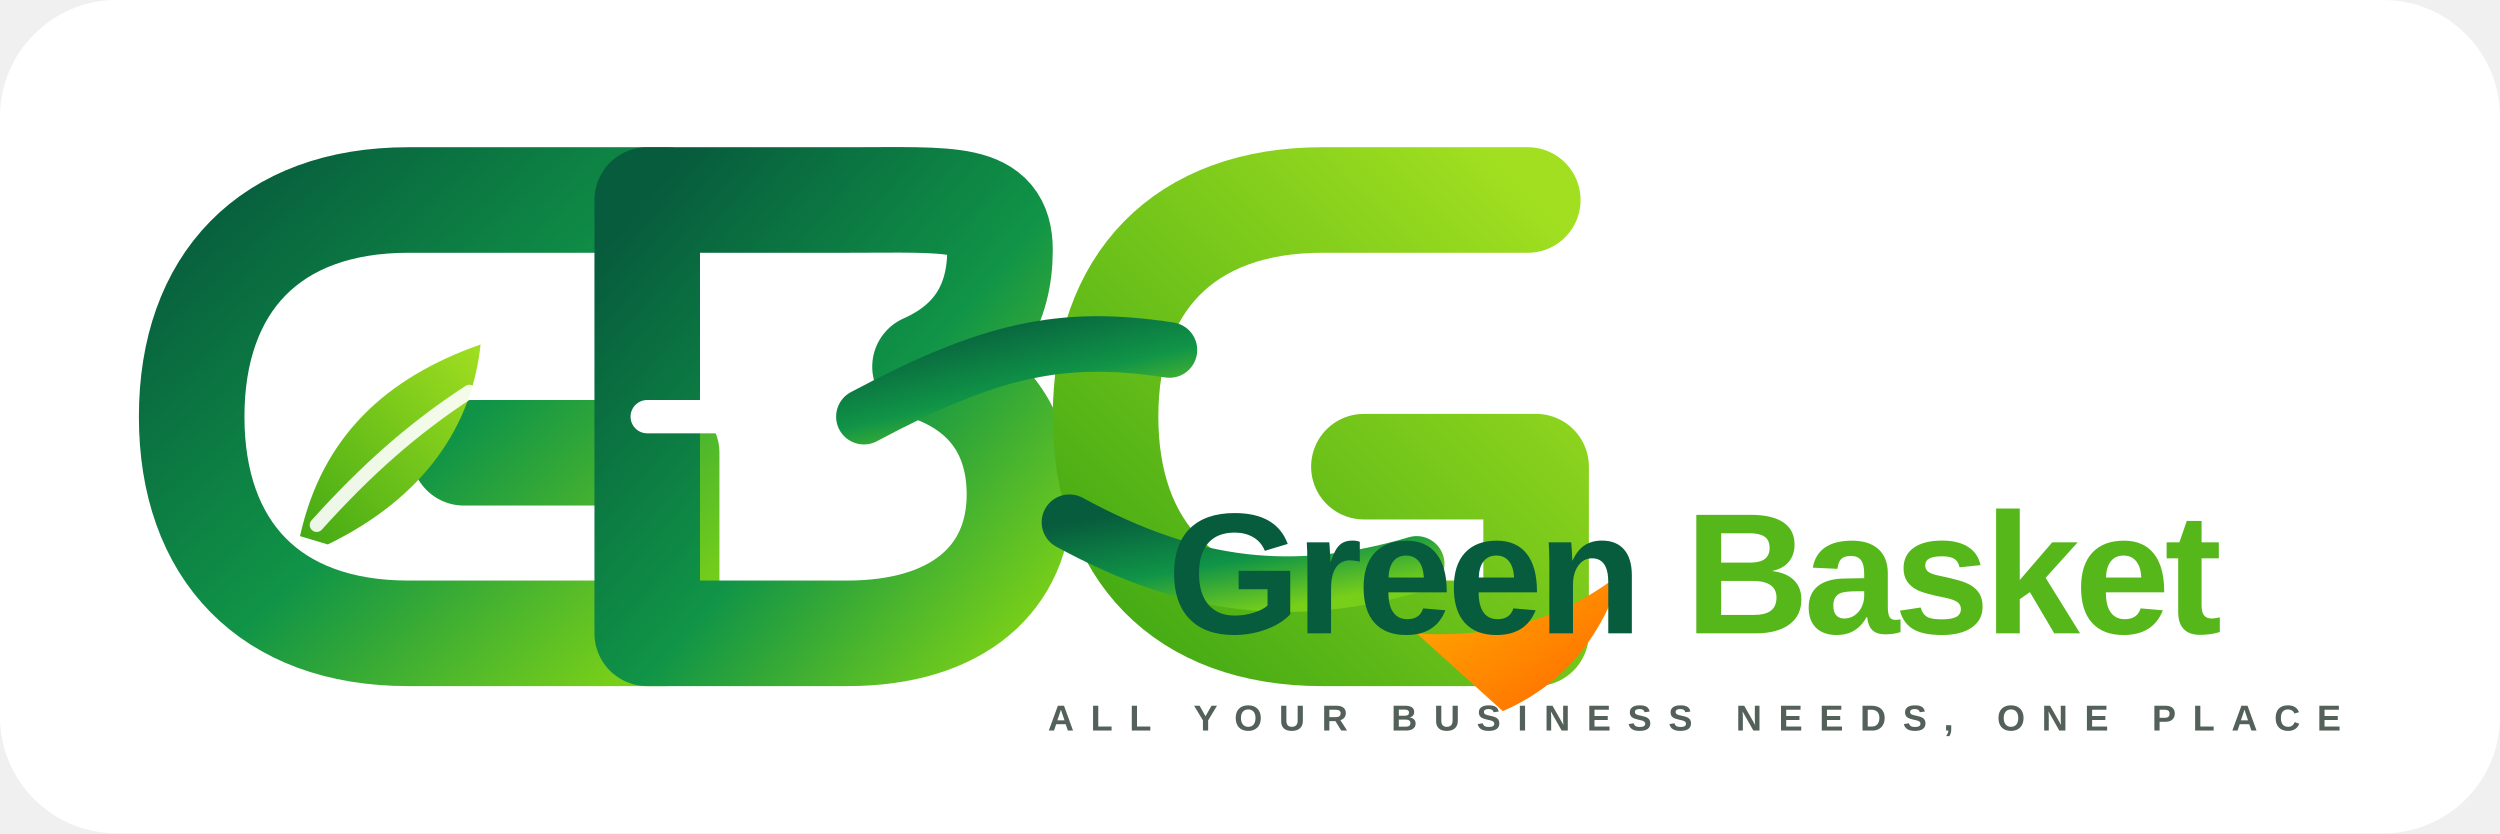
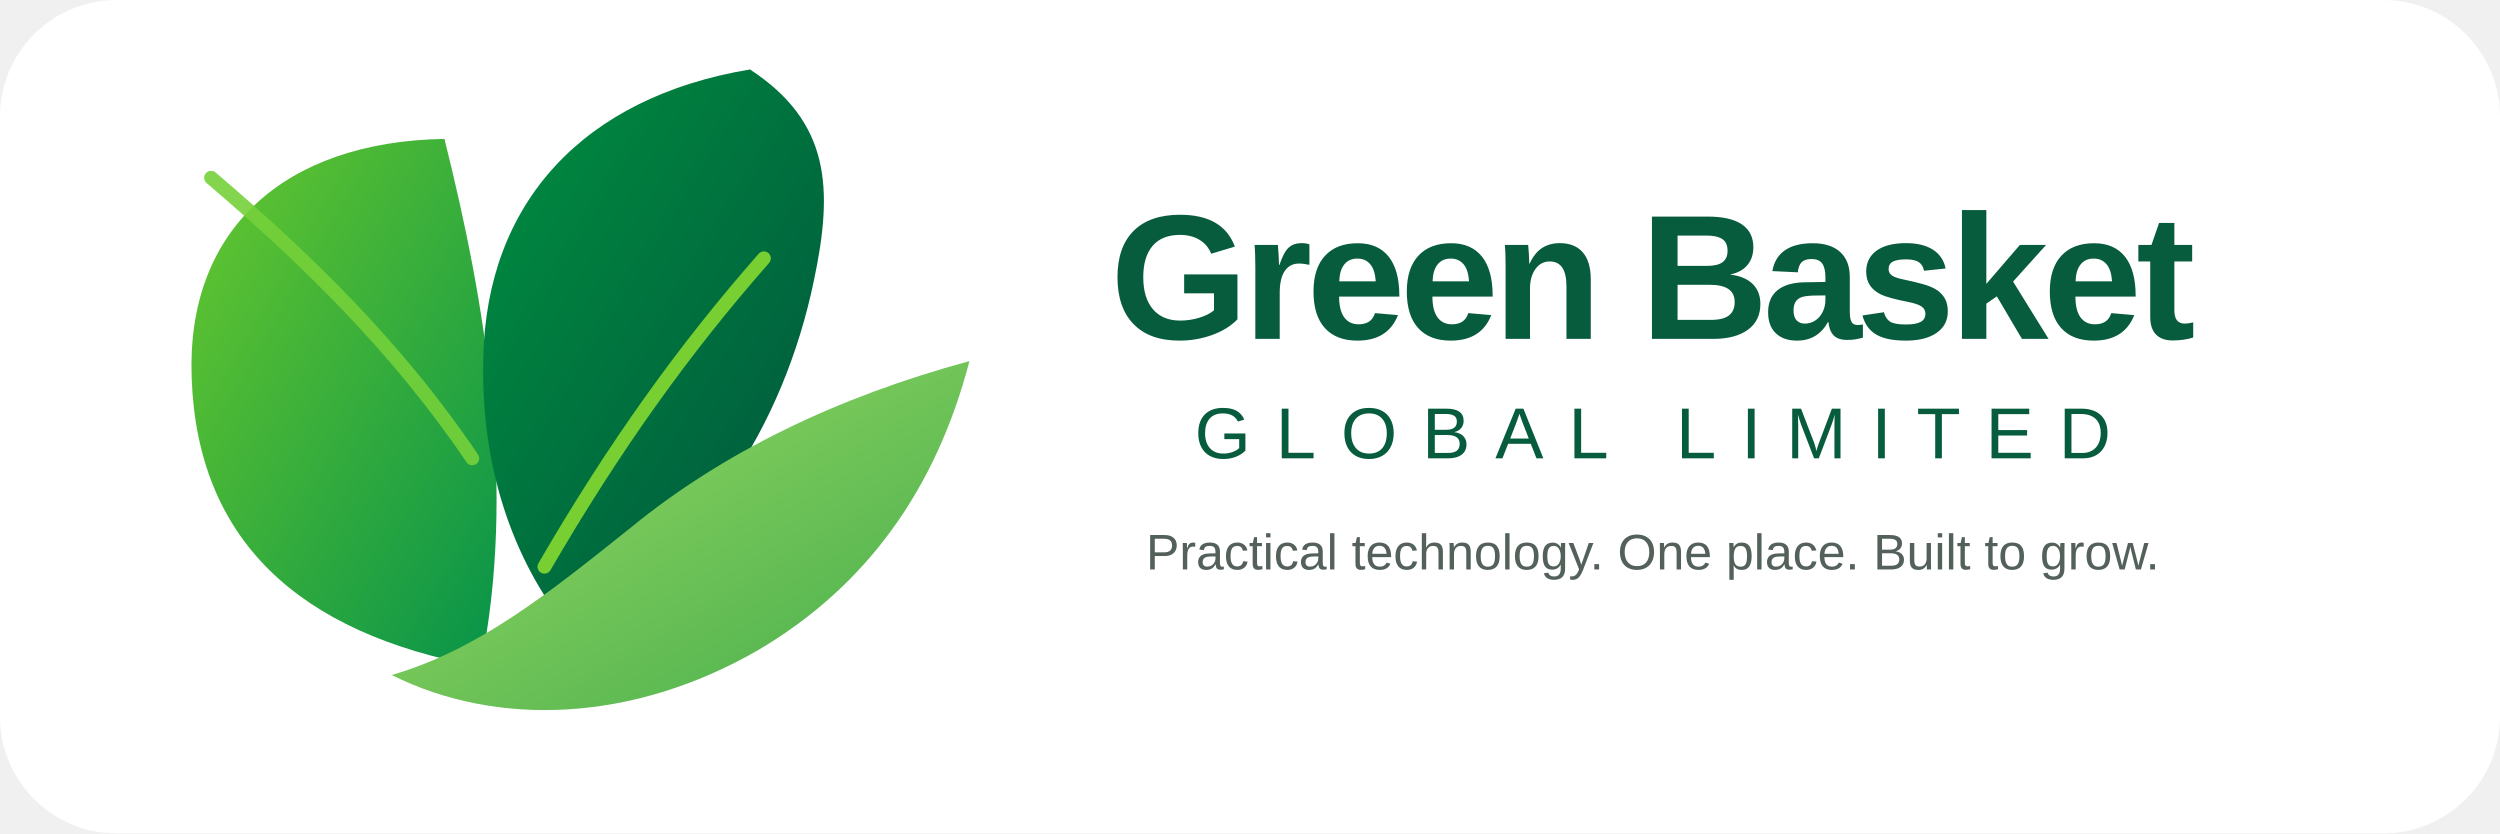
<svg xmlns="http://www.w3.org/2000/svg" viewBox="0 0 900 300" role="img" aria-labelledby="title desc">
  <defs>
-     <linearGradient id="green" x1="0" y1="0" x2="1" y2="1">
-       <stop offset="0" stop-color="#075c3d" />
-       <stop offset="0.55" stop-color="#109447" />
-       <stop offset="1" stop-color="#78cf19" />
+     <linearGradient id="leafDark" x1="0" y1="0" x2="1" y2="1">
+       <stop offset="0" stop-color="#008f3f" />
+       <stop offset="1" stop-color="#00533d" />
    </linearGradient>
-     <linearGradient id="lime" x1="0" y1="1" x2="1" y2="0">
-       <stop offset="0" stop-color="#42a914" />
-       <stop offset="1" stop-color="#a1df20" />
+     <linearGradient id="leafGreen" x1="0" y1="0" x2="1" y2="1">
+       <stop offset="0" stop-color="#68c82d" />
+       <stop offset="1" stop-color="#07934a" />
    </linearGradient>
-     <linearGradient id="orange" x1="0" y1="0" x2="1" y2="1">
-       <stop offset="0" stop-color="#ffb000" />
-       <stop offset="1" stop-color="#ff6500" />
+     <linearGradient id="leafLight" x1="0" y1="0" x2="1" y2="1">
+       <stop offset="0" stop-color="#9cdb62" />
+       <stop offset="1" stop-color="#45ad4d" />
    </linearGradient>
  </defs>
  <rect width="900" height="300" rx="42" fill="#ffffff" />
-   <g transform="translate(35 38)" stroke-linecap="round" stroke-linejoin="round">
-     <path d="M205 34H112C62 34 34 64 34 112s28 78 78 78h93v-65h-73" fill="none" stroke="url(#green)" stroke-width="38" />
-     <path d="M198 34v156h72c40 0 62-20 62-50 0-23-12-39-34-46 18-8 27-22 27-42 0-20-17-18-55-18z" fill="none" stroke="url(#green)" stroke-width="38" />
-     <path d="M198 112h65" stroke="#ffffff" stroke-width="12" />
-     <path d="M515 34h-74c-50 0-78 30-78 78s28 78 78 78h77v-60h-62" fill="none" stroke="url(#lime)" stroke-width="38" />
-     <path d="M276 112C321 88 347 82 386 88" fill="none" stroke="url(#green)" stroke-width="20" />
-     <path d="M350 150C394 174 431 178 475 165" fill="none" stroke="url(#green)" stroke-width="20" />
-     <path d="M73 155c8-36 31-57 65-69-3 29-20 55-55 72z" fill="url(#lime)" stroke="none" />
-     <path d="M79 151c18-20 35-35 55-48" fill="none" stroke="#ffffff" stroke-width="5" opacity=".9" />
-     <path d="M475 190c27 2 53-5 74-22-7 22-20 40-43 50z" fill="url(#orange)" stroke="none" />
+   <g transform="translate(45 25)">
+     <path d="M115 25C57 26 22 58 24 111c2 58 38 92 104 104 13-64 2-130-13-190z" fill="url(#leafGreen)" />
+     <path d="M31 39c34 29 67 61 94 101" fill="none" stroke="#74d03a" stroke-width="5" stroke-linecap="round" opacity=".9" />
+     <path d="M225 0C165 10 130 48 129 104c-1 38 10 72 31 98 47-27 77-73 88-126 7-33 6-57-23-76z" fill="url(#leafDark)" />
+     <path d="M151 179c25-43 50-78 79-111" fill="none" stroke="#78cf32" stroke-width="5" stroke-linecap="round" />
+     <path d="M96 218c38 19 87 17 132-9 39-23 64-58 76-104-48 13-89 33-122 60-30 24-55 44-86 53z" fill="url(#leafLight)" />
  </g>
-   <text x="610" y="228" text-anchor="middle" font-family="Arial,sans-serif" font-size="62" font-weight="800" letter-spacing="-2" fill="#075c3d">Green <tspan fill="#55b719">Basket</tspan>
-   </text>
-   <text x="610" y="263" text-anchor="middle" font-family="Arial,sans-serif" font-size="13" font-weight="700" letter-spacing="6" fill="#53615a">ALL YOUR BUSINESS NEEDS, ONE PLACE</text>
+   <text x="595" y="122" text-anchor="middle" font-family="Arial,sans-serif" font-size="64" font-weight="800" letter-spacing="-2" fill="#075c3d">Green Basket</text>
+   <text x="595" y="165" text-anchor="middle" font-family="Arial,sans-serif" font-size="26" font-weight="500" letter-spacing="9" fill="#075c3d">GLOBAL LIMITED</text>
+   <text x="595" y="205" text-anchor="middle" font-family="Arial,sans-serif" font-size="18" font-weight="500" fill="#53615a">Practical technology. One place. Built to grow.</text>
</svg>
